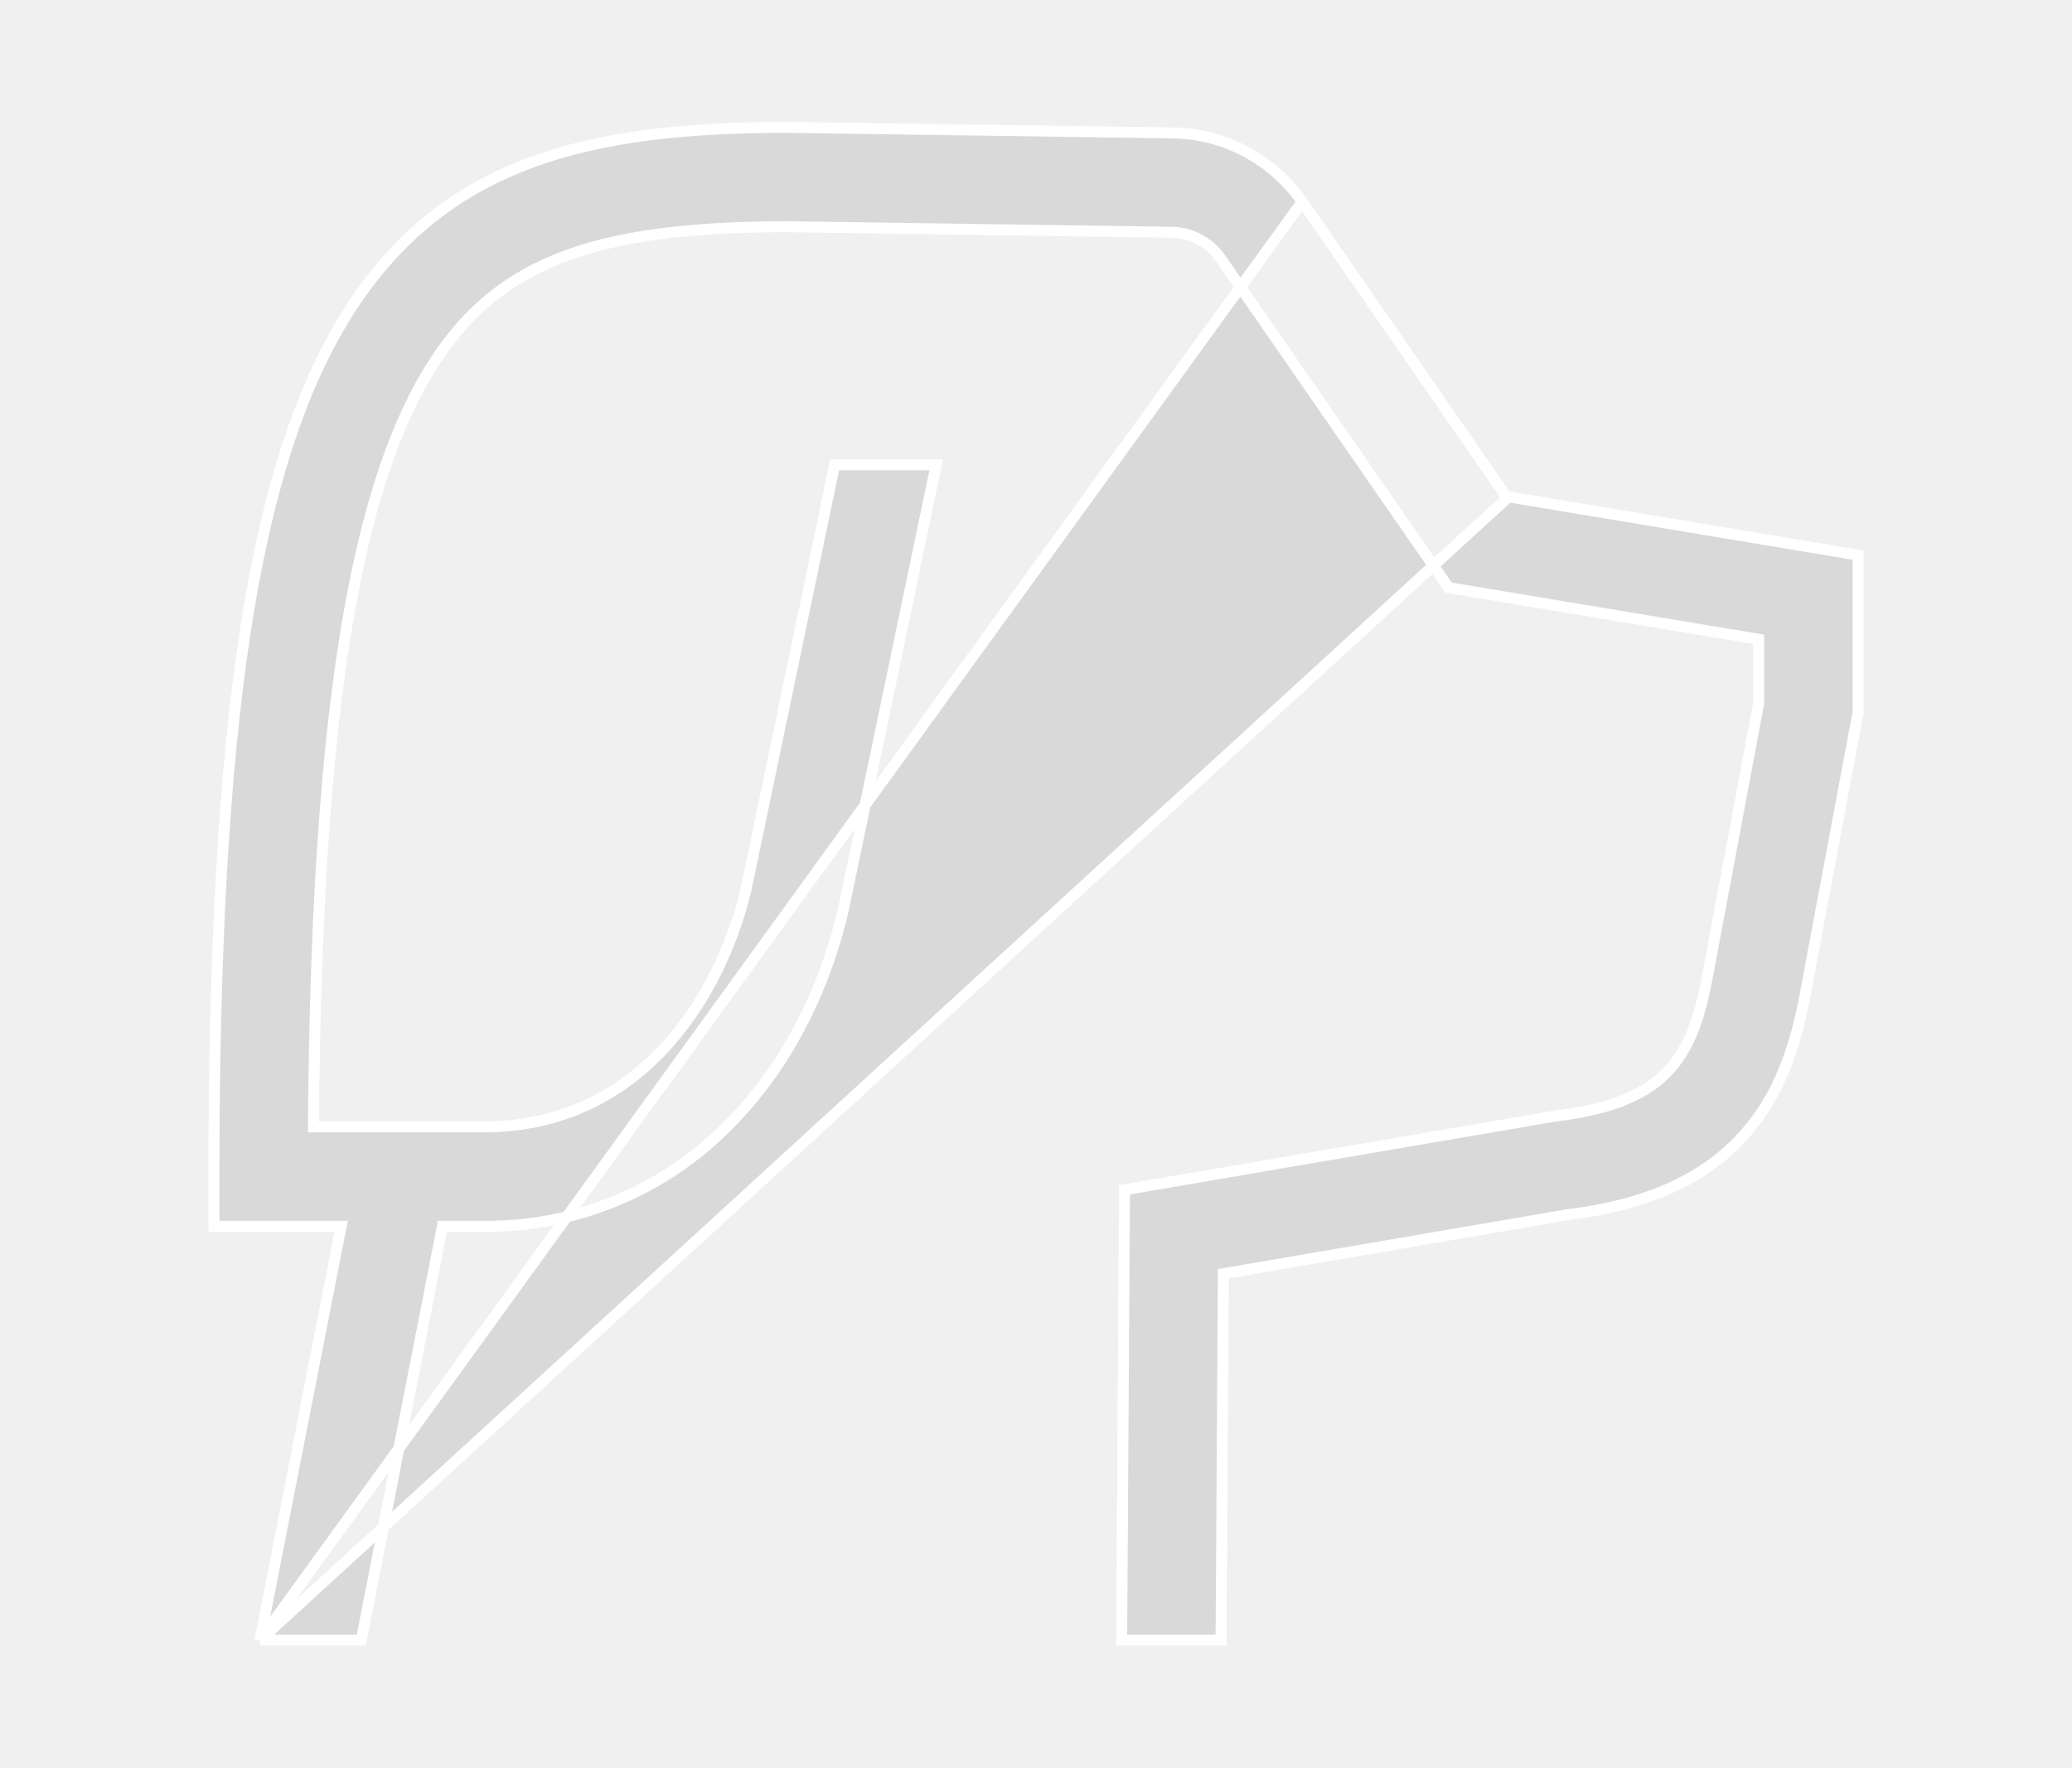
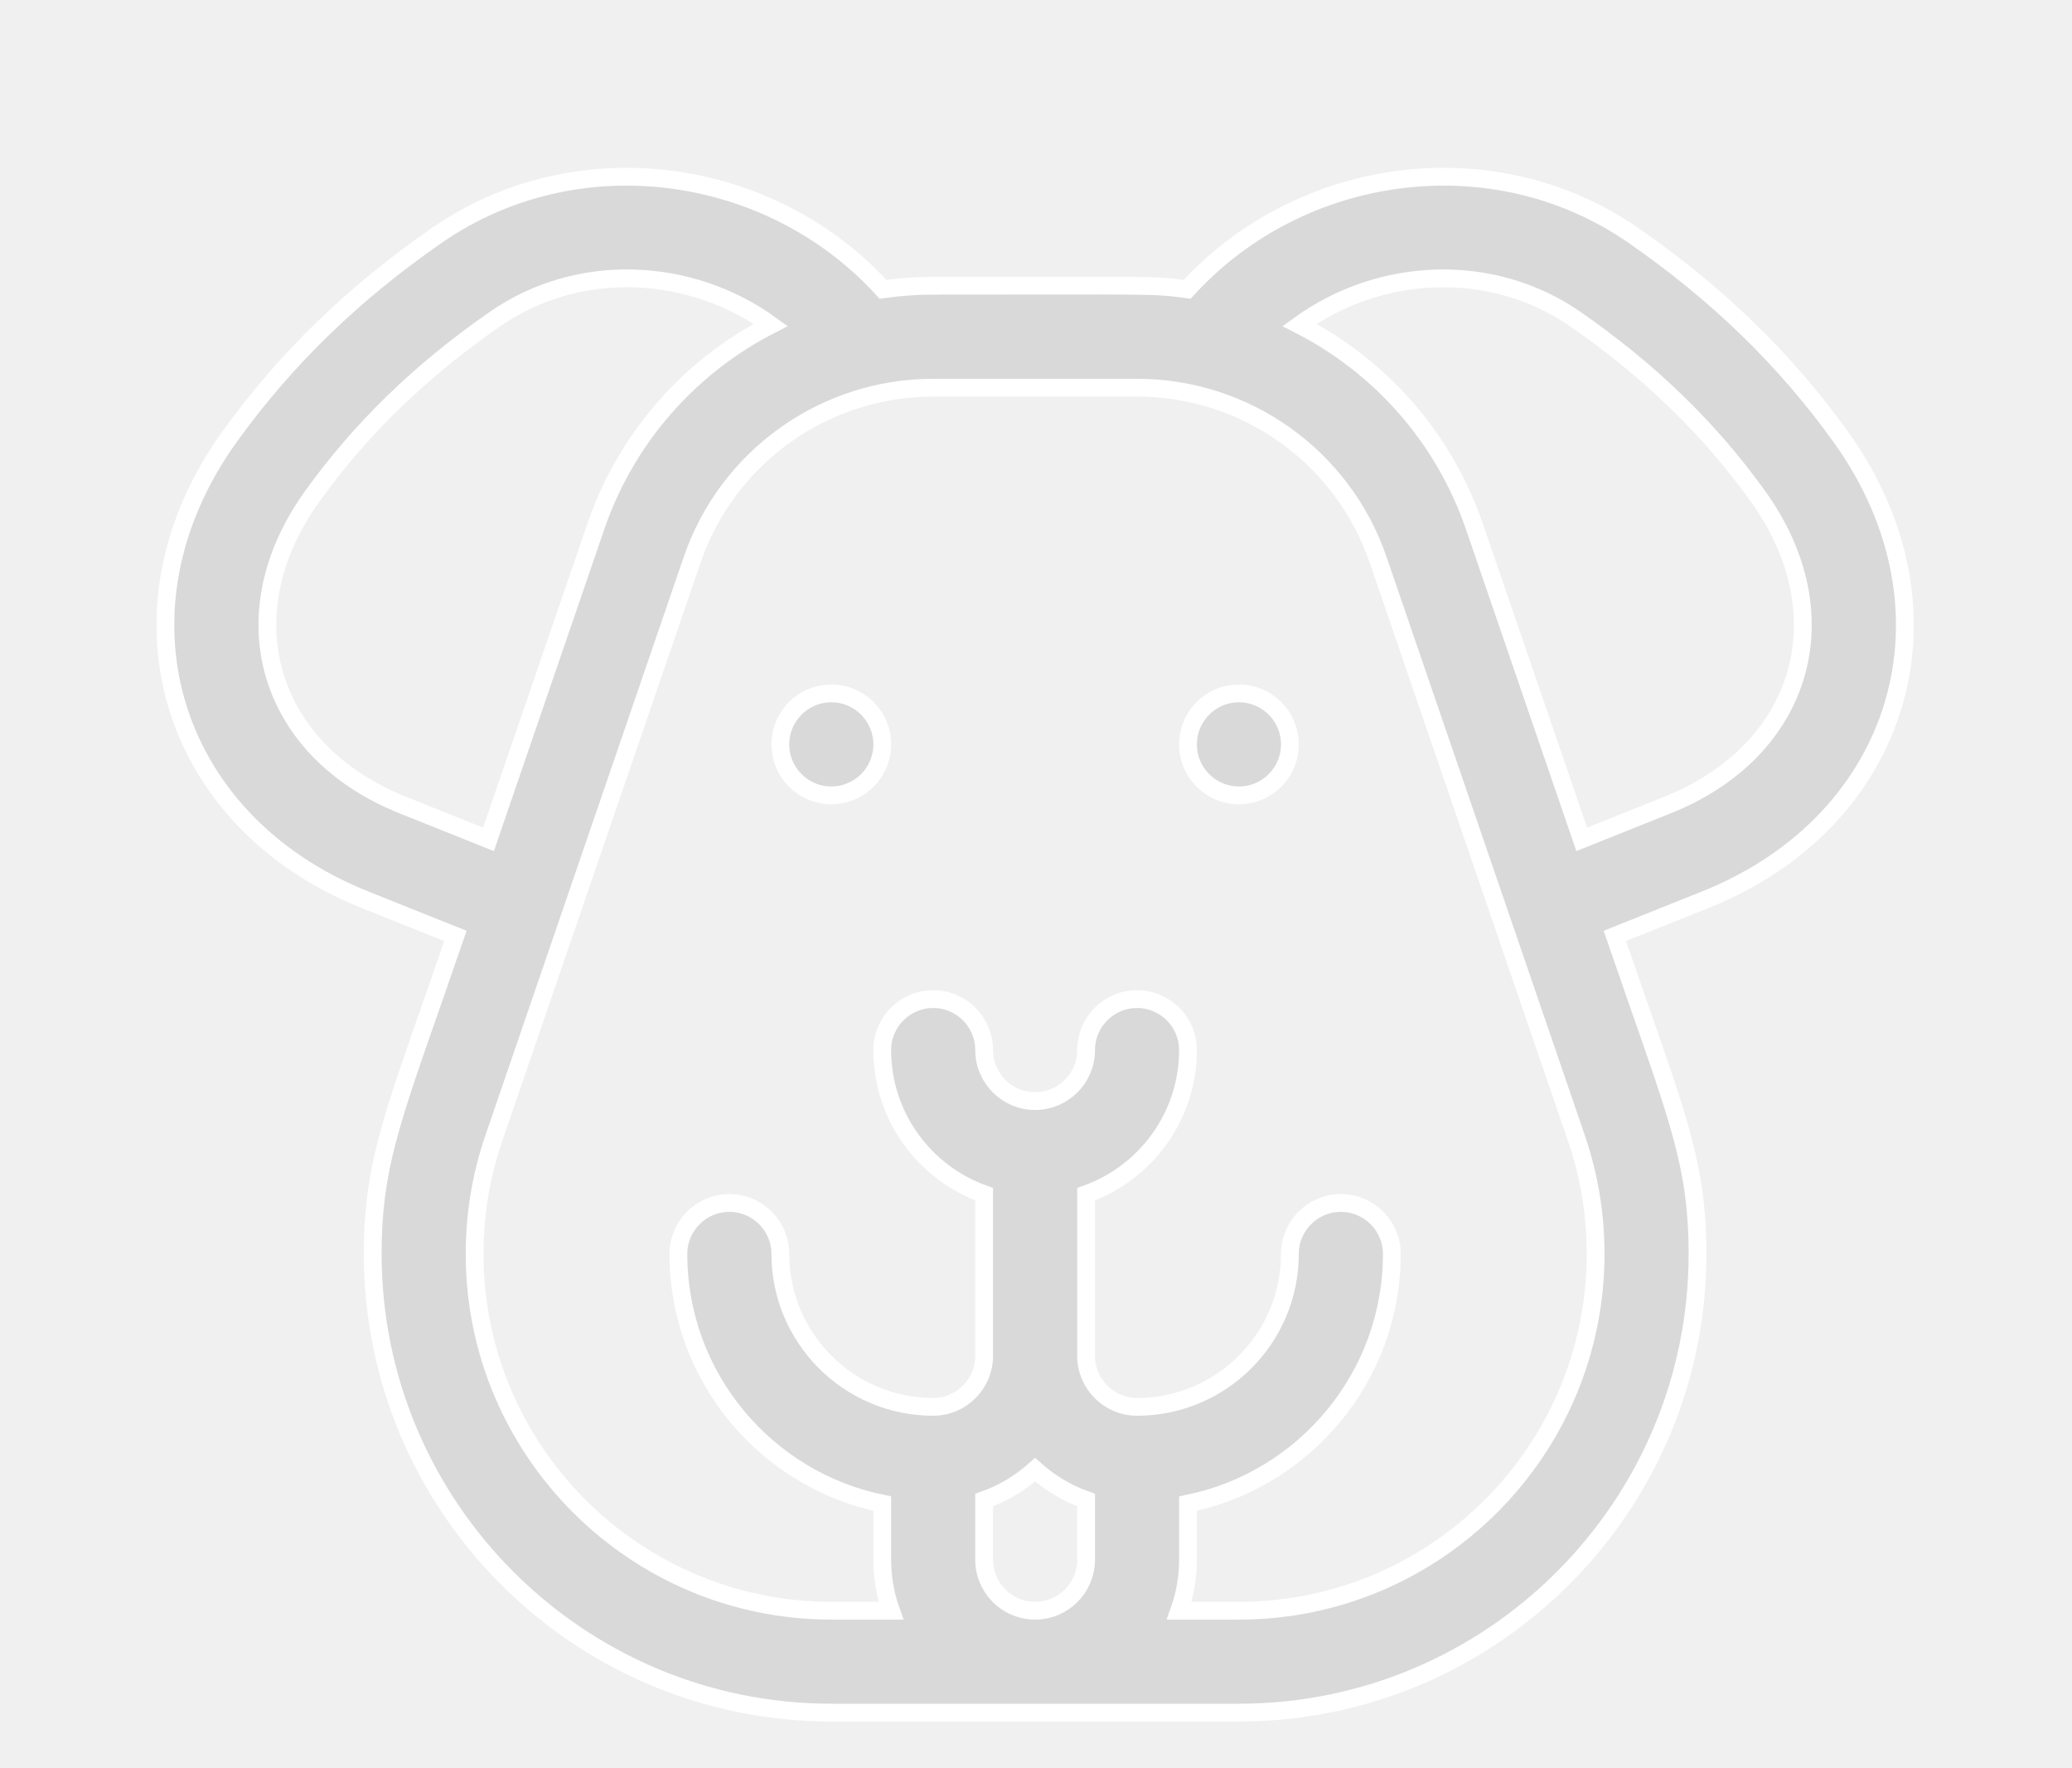
<svg xmlns="http://www.w3.org/2000/svg" width="34" height="29" viewBox="0 0 34 29" fill="none">
-   <path d="M24.716 8.146L24.695 8.115L21.37 3.312L24.716 8.146ZM24.716 8.146L24.754 8.152M24.716 8.146L24.754 8.152M24.754 8.152L30.49 9.108V11.685L29.618 16.337C29.416 17.415 29.081 18.142 28.537 18.71C27.901 19.373 26.989 19.775 25.738 19.929L25.738 19.929L25.733 19.929L20.149 20.886L20.074 20.898L20.074 20.974L20.037 26.91H18.406L18.452 19.522L25.522 18.312C26.401 18.206 26.967 17.983 27.342 17.603C27.718 17.224 27.89 16.703 28.015 16.036L28.858 11.542L28.859 11.534V11.525V10.566V10.49L28.784 10.477L23.769 9.641L20.029 4.24L20.029 4.239C19.939 4.109 19.818 4.003 19.679 3.928C19.539 3.853 19.383 3.813 19.225 3.811L19.225 3.811L12.921 3.72V3.72L12.92 3.72C11.291 3.721 10.085 3.874 9.152 4.248C8.215 4.624 7.56 5.221 7.03 6.095C6.401 7.134 5.943 8.61 5.635 10.622C5.327 12.635 5.169 15.192 5.144 18.399L5.144 18.489H5.234H7.947C10.428 18.489 11.789 16.468 12.241 14.601L12.241 14.601L12.241 14.598L13.696 7.626H15.362L13.832 14.957L13.829 14.968L13.829 14.969C13.482 16.414 12.797 17.655 11.85 18.561L11.85 18.562C10.804 19.573 9.403 20.133 7.948 20.12H7.947H7.334H7.26L7.246 20.193L5.928 26.91H4.267M24.754 8.152L4.267 26.91M4.267 26.91L5.577 20.227L5.598 20.12H5.489H3.51V19.305C3.51 11.895 4.151 7.702 5.635 5.251L5.635 5.251C6.43 3.939 7.441 3.151 8.656 2.689C9.874 2.226 11.301 2.09 12.926 2.09H12.938H12.939L19.248 2.181C19.248 2.181 19.248 2.181 19.248 2.181C19.666 2.187 20.077 2.293 20.446 2.49C20.814 2.686 21.131 2.968 21.369 3.311L4.267 26.91Z" fill="#D9D9D9" stroke="white" stroke-width="0.18" />
+   <g clip-path="url(#clip0_2570_5494)">
+     <path d="M13.641 13.05C14.103 13.05 14.477 12.676 14.477 12.214C14.477 11.752 14.103 11.377 13.641 11.377C13.179 11.377 12.805 11.752 12.805 12.214C12.805 12.676 13.179 13.05 13.641 13.05Z" fill="#D9D9D9" stroke="white" stroke-width="0.292" stroke-miterlimit="10" />
+     <path d="M20.33 13.05C20.792 13.05 21.166 12.676 21.166 12.214C21.166 11.752 20.792 11.377 20.33 11.377C19.868 11.377 19.494 11.752 19.494 12.214C19.494 12.676 19.868 13.05 20.33 13.05Z" fill="#D9D9D9" stroke="white" stroke-width="0.292" stroke-miterlimit="10" />
+     <path d="M30.209 7.173C29.296 5.9 28.18 4.816 26.799 3.86C24.518 2.28 21.345 2.701 19.481 4.747C18.926 4.669 18.958 4.688 15.313 4.688C15.035 4.688 14.76 4.709 14.49 4.747C12.626 2.701 9.453 2.28 7.172 3.86C5.791 4.816 4.675 5.9 3.762 7.173C1.73 10.005 2.748 13.466 5.986 14.761L7.473 15.356C6.504 18.182 6.116 18.99 6.116 20.575C6.116 24.724 9.492 28.1 13.641 28.1H20.33C24.479 28.1 27.855 24.724 27.855 20.575C27.855 18.992 27.471 18.196 26.498 15.356L27.985 14.761C31.223 13.466 32.241 10.005 30.209 7.173ZM6.607 13.208C4.381 12.318 3.723 10.095 5.121 8.147C5.921 7.033 6.903 6.08 8.124 5.234C9.493 4.286 11.326 4.375 12.647 5.331C11.326 6.007 10.278 7.175 9.776 8.642L8.016 13.772L6.607 13.208ZM16.149 25.592V24.612C16.461 24.502 16.744 24.331 16.985 24.115C17.227 24.331 17.51 24.502 17.822 24.612V25.592C17.822 26.053 17.447 26.428 16.985 26.428C16.524 26.428 16.149 26.053 16.149 25.592ZM20.33 26.428H19.35C19.443 26.166 19.494 25.885 19.494 25.592V24.671C21.4 24.283 22.839 22.594 22.839 20.575C22.839 20.113 22.464 19.738 22.003 19.738C21.541 19.738 21.166 20.113 21.166 20.575C21.166 21.958 20.041 23.083 18.658 23.083C18.197 23.083 17.822 22.708 17.822 22.247V19.594C18.795 19.249 19.494 18.32 19.494 17.23C19.494 16.768 19.12 16.393 18.658 16.393C18.196 16.393 17.822 16.768 17.822 17.23C17.822 17.691 17.447 18.066 16.985 18.066C16.524 18.066 16.149 17.691 16.149 17.23C16.149 16.768 15.775 16.393 15.313 16.393C14.851 16.393 14.477 16.768 14.477 17.23C14.477 18.32 15.176 19.249 16.149 19.594V22.247C16.149 22.708 15.774 23.083 15.313 23.083C13.93 23.083 12.805 21.957 12.805 20.575C12.805 20.113 12.43 19.738 11.968 19.738C11.507 19.738 11.132 20.113 11.132 20.575C11.132 22.594 12.571 24.282 14.477 24.671V25.592C14.477 25.885 14.527 26.166 14.621 26.428H13.641C10.414 26.428 7.788 23.802 7.788 20.575C7.788 19.924 7.894 19.285 8.103 18.676L11.358 9.185C11.937 7.496 13.527 6.361 15.313 6.361H18.658C20.445 6.361 22.035 7.496 22.614 9.185L25.868 18.676C26.077 19.285 26.183 19.924 26.183 20.575C26.183 23.802 23.558 26.428 20.331 26.428H20.33ZM27.364 13.208L25.955 13.772L24.195 8.642C23.692 7.174 22.644 6.006 21.324 5.331C22.645 4.375 24.477 4.287 25.847 5.234C27.068 6.08 28.051 7.033 28.85 8.147C30.247 10.095 29.59 12.318 27.364 13.208Z" fill="#D9D9D9" stroke="white" stroke-width="0.292" stroke-miterlimit="10" />
+   </g>
+   <defs>
+     <clipPath id="clip0_2570_5494">
+       <rect width="34" height="28" fill="white" transform="translate(0 0.5)" />
+     </clipPath>
+   </defs>
</svg>
